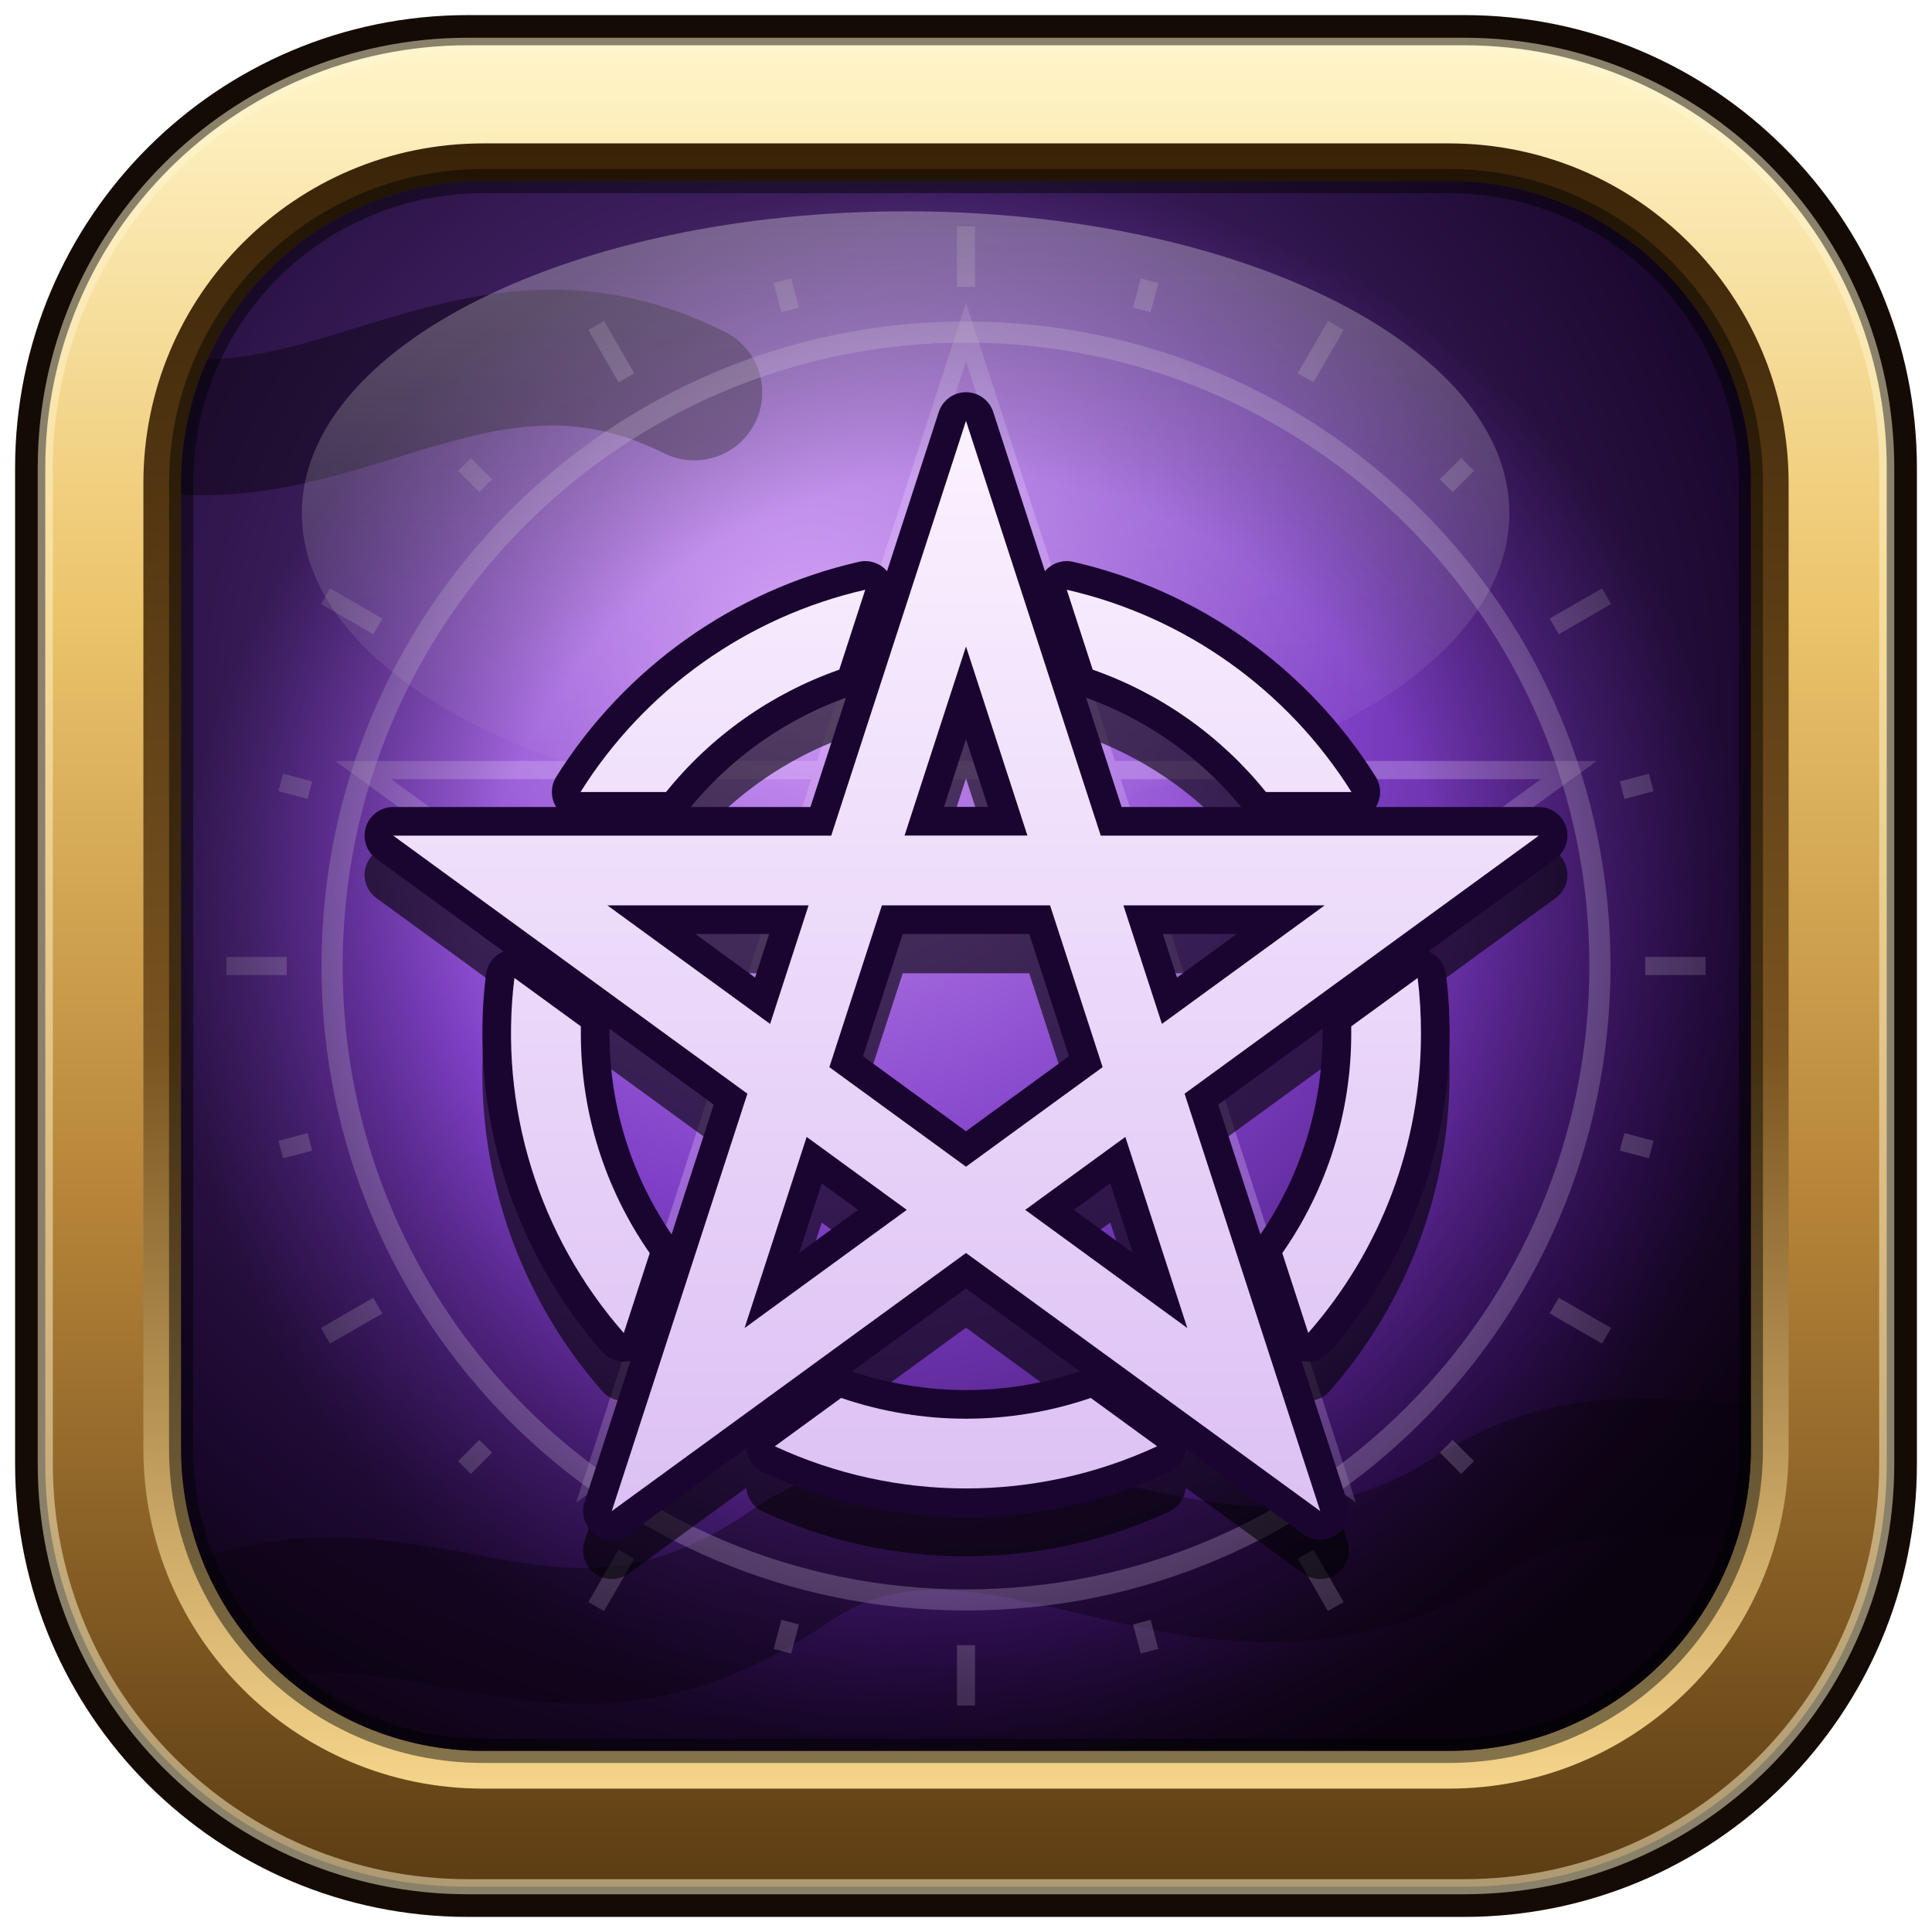
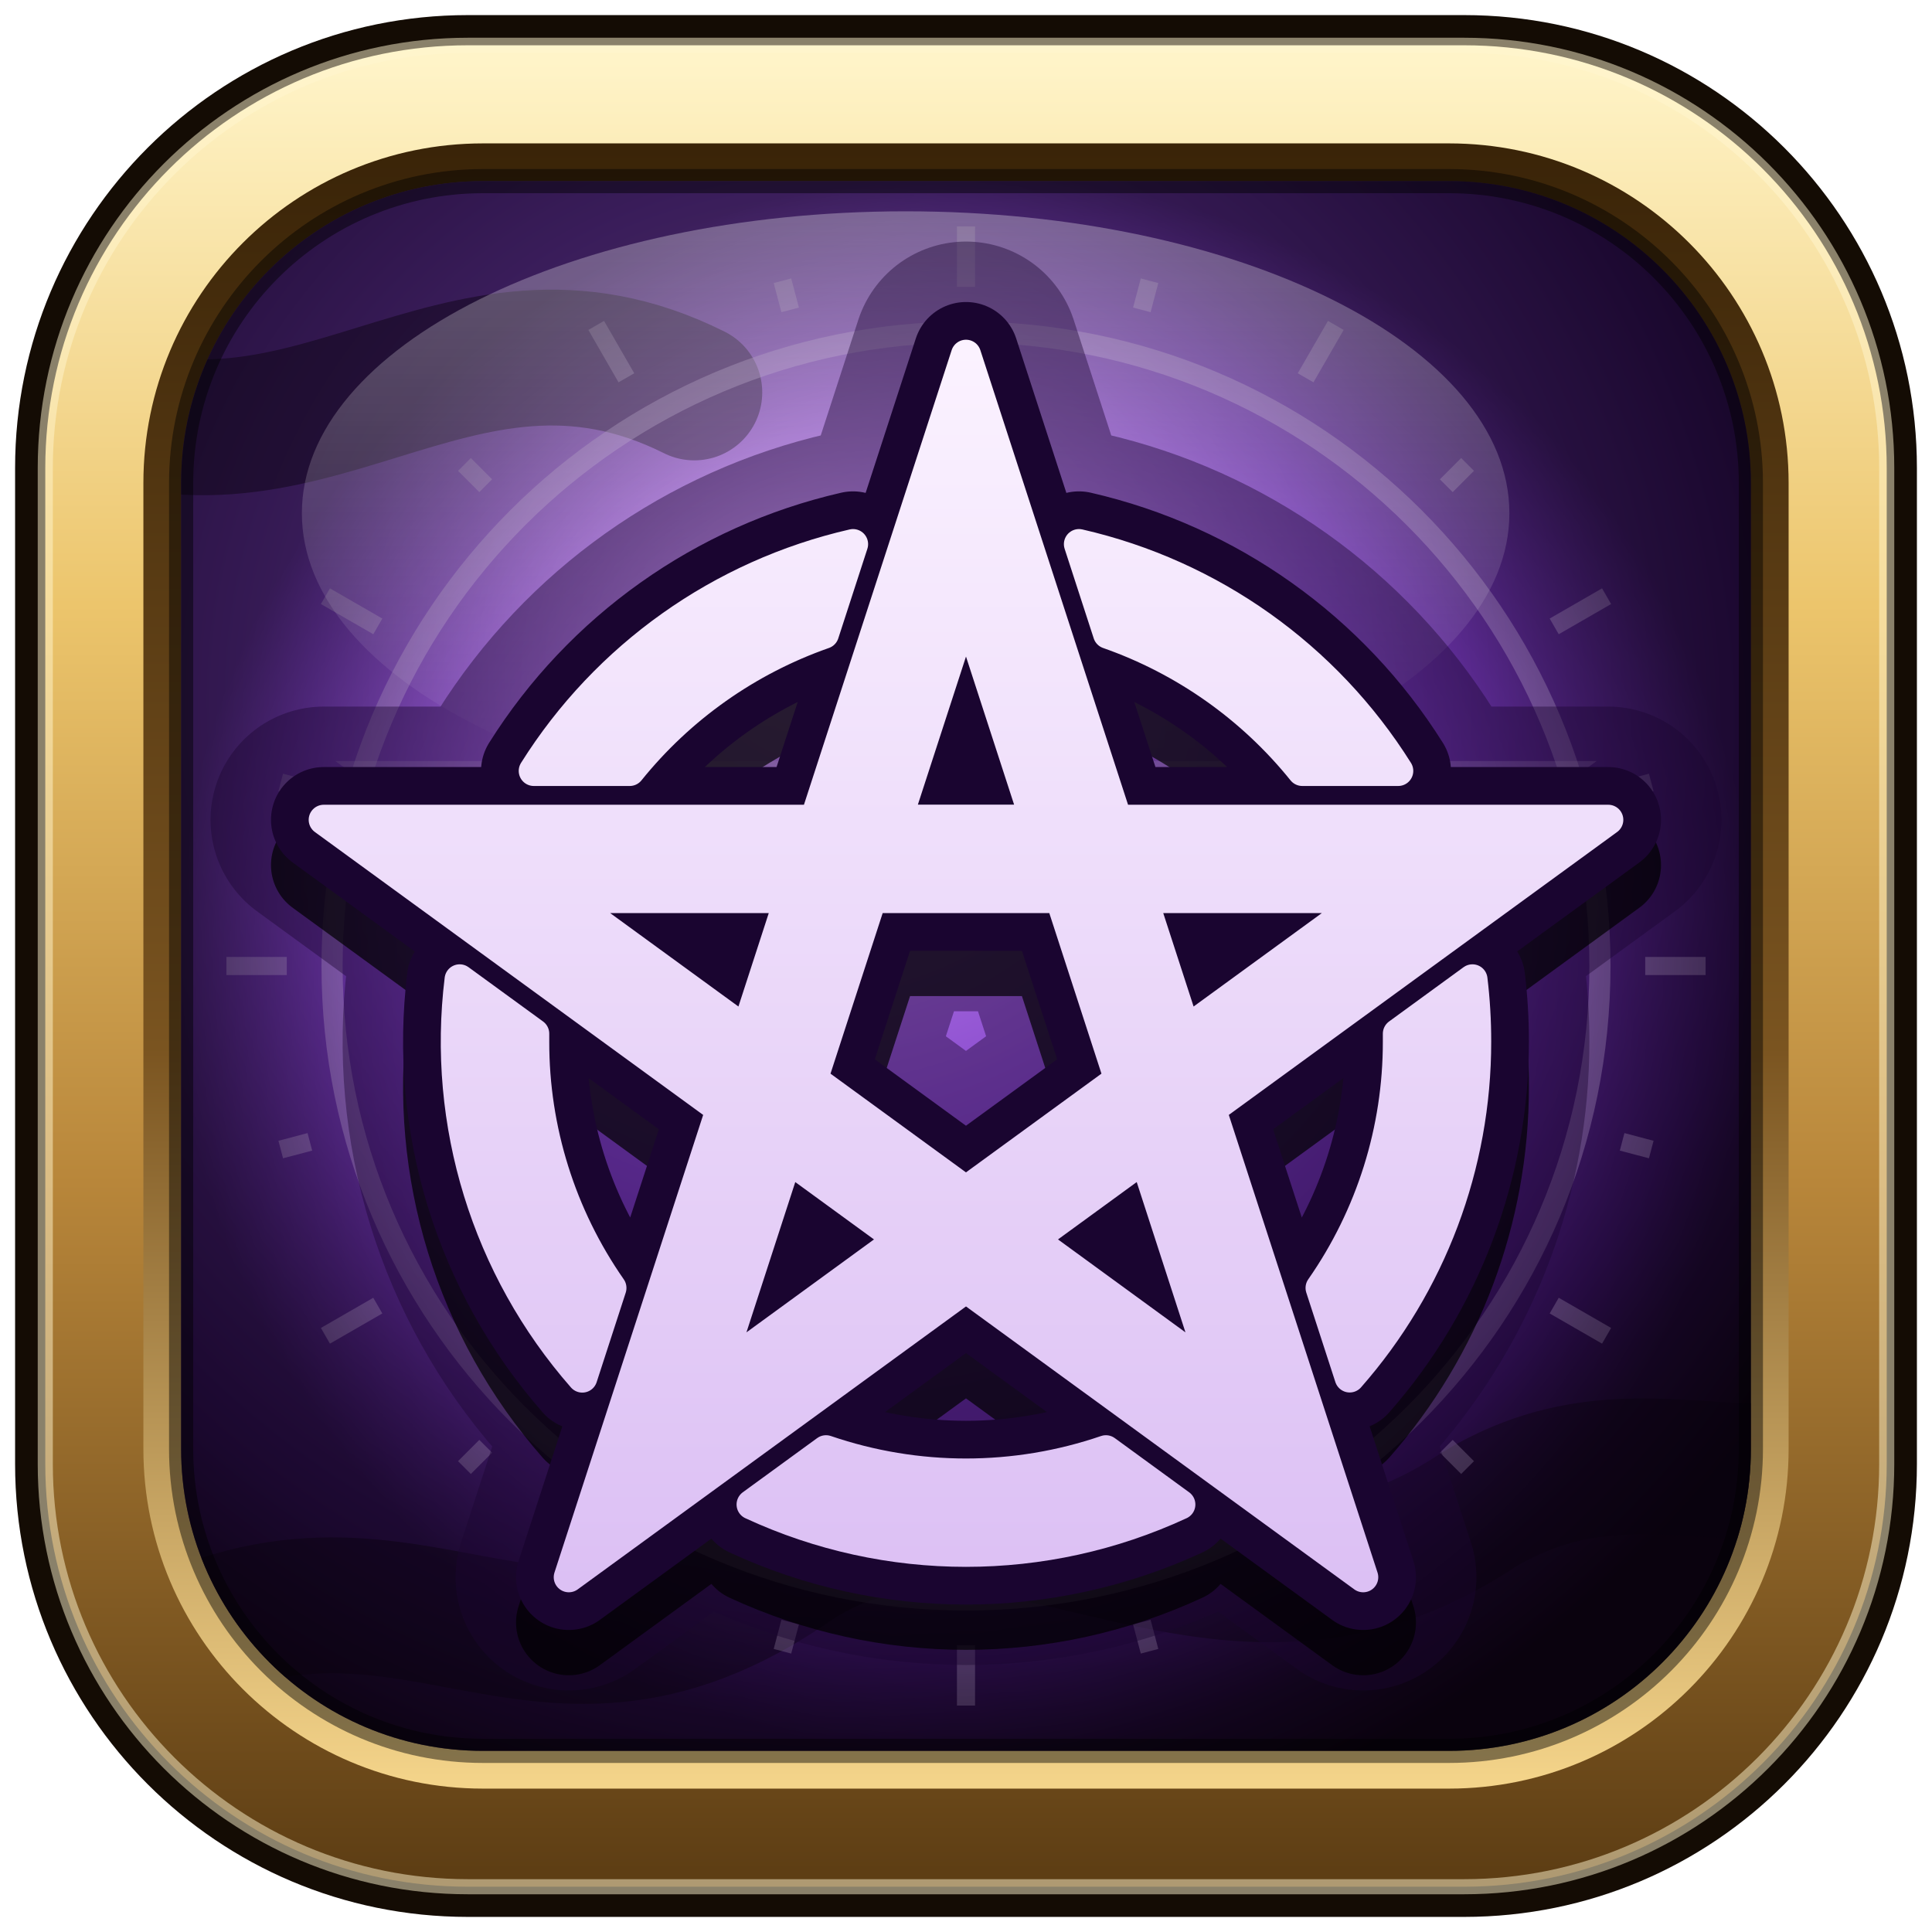
<svg xmlns="http://www.w3.org/2000/svg" viewBox="0 0 128 128" width="128" height="128">
  <defs>
    <linearGradient id="bezel" x1="0" y1="0" x2="0" y2="1">
      <stop offset="0" stop-color="#fff4c8" />
      <stop offset="0.3" stop-color="#ecc56c" />
      <stop offset="0.62" stop-color="#b8863a" />
      <stop offset="1" stop-color="#5e3e14" />
    </linearGradient>
    <linearGradient id="groove" x1="0" y1="0" x2="0" y2="1">
      <stop offset="0" stop-color="#3a2408" />
      <stop offset="0.55" stop-color="#7a5420" />
      <stop offset="1" stop-color="#f4d48a" />
    </linearGradient>
    <radialGradient id="enamel" cx="0.42" cy="0.36" r="0.72" fx="0.40" fy="0.30">
      <stop offset="0" stop-color="#cf98f6" />
      <stop offset="0.45" stop-color="#8040c8" />
      <stop offset="0.82" stop-color="#3c1268" />
      <stop offset="1" stop-color="#16041f" />
    </radialGradient>
    <radialGradient id="vig" cx="0.5" cy="0.5" r="0.5">
      <stop offset="0.62" stop-color="#000" stop-opacity="0" />
      <stop offset="1" stop-color="#000" stop-opacity="0.55" />
    </radialGradient>
    <linearGradient id="gloss" x1="0" y1="0" x2="0" y2="1">
      <stop offset="0" stop-color="#ffffff" stop-opacity="0.55" />
      <stop offset="1" stop-color="#ffffff" stop-opacity="0" />
    </linearGradient>
    <linearGradient id="glyph" x1="0" y1="0" x2="0" y2="1">
      <stop offset="0" stop-color="#fbf2ff" />
      <stop offset="1" stop-color="#dcc0f4" />
    </linearGradient>
    <linearGradient id="goo" x1="0" y1="0" x2="0" y2="1">
      <stop offset="0" stop-color="#b4f05a" />
      <stop offset="0.6" stop-color="#5cb82a" />
      <stop offset="1" stop-color="#2e7a14" />
    </linearGradient>
    <linearGradient id="flame" x1="0" y1="1" x2="0" y2="0">
      <stop offset="0" stop-color="#fff0a0" />
      <stop offset="0.35" stop-color="#ffa030" />
      <stop offset="0.8" stop-color="#ff5010" stop-opacity="0.6" />
      <stop offset="1" stop-color="#ff3000" stop-opacity="0" />
    </linearGradient>
    <linearGradient id="mist" x1="0" y1="0" x2="0" y2="1">
      <stop offset="0" stop-color="#000" stop-opacity="0" />
      <stop offset="0.5" stop-color="#000" stop-opacity="0.62" />
      <stop offset="1" stop-color="#000" stop-opacity="0" />
    </linearGradient>
    <radialGradient id="halo" cx="0.5" cy="0.5" r="0.5">
      <stop offset="0" stop-color="#ffffff" stop-opacity="0.45" />
      <stop offset="1" stop-color="#ffffff" stop-opacity="0" />
    </radialGradient>
    <linearGradient id="glint" x1="0" y1="0" x2="1" y2="0">
      <stop offset="0" stop-color="#ffffff" stop-opacity="0" />
      <stop offset="0.5" stop-color="#ffffff" stop-opacity="1" />
      <stop offset="1" stop-color="#ffffff" stop-opacity="0" />
    </linearGradient>
    <clipPath id="en">
      <path d="M32.00 12.00 H96.00 A20.00 20.00 0 0 1 116.00 32.00 V96.00 A20.00 20.00 0 0 1 96.00 116.00 H32.00 A20.00 20.00 0 0 1 12.00 96.00 V32.00 A20.00 20.00 0 0 1 32.00 12.00 Z" />
    </clipPath>
  </defs>
  <path d="M31.00 1.00 H97.00 A30.00 30.00 0 0 1 127.00 31.00 V97.00 A30.00 30.00 0 0 1 97.00 127.00 H31.00 A30.00 30.00 0 0 1 1.00 97.00 V31.00 A30.00 30.00 0 0 1 31.00 1.00 Z" fill="#140c04" />
  <path d="M31.00 3.00 H97.00 A28.00 28.00 0 0 1 125.00 31.00 V97.00 A28.00 28.00 0 0 1 97.00 125.00 H31.00 A28.00 28.00 0 0 1 3.00 97.00 V31.00 A28.00 28.00 0 0 1 31.00 3.00 Z" fill="url(#bezel)" />
  <path d="M31.00 3.00 H97.00 A28.00 28.00 0 0 1 125.00 31.00 V97.00 A28.00 28.00 0 0 1 97.00 125.00 H31.00 A28.00 28.00 0 0 1 3.00 97.00 V31.00 A28.00 28.00 0 0 1 31.00 3.00 Z" fill="none" stroke="#fff6d0" stroke-width="1" opacity="0.5" />
  <path d="M32.00 9.50 H96.00 A22.50 22.50 0 0 1 118.50 32.00 V96.00 A22.50 22.50 0 0 1 96.00 118.50 H32.00 A22.50 22.50 0 0 1 9.50 96.00 V32.00 A22.50 22.50 0 0 1 32.00 9.50 Z" fill="url(#groove)" />
  <path d="M32.00 12.00 H96.00 A20.00 20.00 0 0 1 116.00 32.00 V96.00 A20.00 20.00 0 0 1 96.00 116.00 H32.00 A20.00 20.00 0 0 1 12.00 96.00 V32.00 A20.00 20.00 0 0 1 32.00 12.00 Z" fill="url(#enamel)" />
  <g clip-path="url(#en)">
    <path d="M6 112 C26 98 34 116 52 104 C66 94 80 112 98 100 C108 94 116 100 124 96 M4 26 C20 34 30 18 46 26" fill="none" stroke="#14041e" stroke-width="9" stroke-linecap="round" opacity="0.45" />
    <circle cx="64" cy="64" r="42" fill="none" stroke="#e8ccff" stroke-width="1.4" opacity="0.35" />
    <path d="M64.00 22.00 L88.69 97.98 L24.06 51.02 L103.94 51.02 L39.31 97.98 Z" fill="none" stroke="#e8ccff" stroke-width="1.2" opacity="0.28" />
    <path d="M109.00 64.00 L113.00 64.00 M107.47 75.65 L109.40 76.16 M102.97 86.50 L106.44 88.50 M95.82 95.82 L97.23 97.23 M86.50 102.97 L88.50 106.44 M75.65 107.47 L76.16 109.40 M64.00 109.00 L64.00 113.00 M52.35 107.47 L51.84 109.40 M41.50 102.97 L39.50 106.44 M32.18 95.82 L30.77 97.23 M25.03 86.50 L21.56 88.50 M20.53 75.65 L18.60 76.16 M19.00 64.00 L15.00 64.00 M20.53 52.35 L18.60 51.84 M25.03 41.50 L21.56 39.50 M32.18 32.18 L30.77 30.77 M41.50 25.03 L39.50 21.56 M52.35 20.53 L51.84 18.60 M64.00 19.00 L64.00 15.00 M75.65 20.53 L76.16 18.60 M86.50 25.03 L88.50 21.56 M95.82 32.18 L97.23 30.77 M102.97 41.50 L106.44 39.50 M107.47 52.35 L109.40 51.84 " stroke="#e8ccff" stroke-width="1.2" opacity="0.35" />
    <path d="M32.00 12.00 H96.00 A20.00 20.00 0 0 1 116.00 32.00 V96.00 A20.00 20.00 0 0 1 96.00 116.00 H32.00 A20.00 20.00 0 0 1 12.00 96.00 V32.00 A20.00 20.00 0 0 1 32.00 12.00 Z" fill="url(#vig)" />
    <ellipse cx="60" cy="34" rx="40" ry="20" fill="url(#gloss)" opacity="0.55" />
  </g>
  <path d="M32.00 12.00 H96.00 A20.00 20.00 0 0 1 116.00 32.00 V96.00 A20.00 20.00 0 0 1 96.00 116.00 H32.00 A20.00 20.00 0 0 1 12.00 96.00 V32.00 A20.00 20.00 0 0 1 32.00 12.00 Z" fill="none" stroke="#000" stroke-width="1.6" opacity="0.45" />
-   <g transform="translate(0 2.6) translate(21.760 21.760) scale(0.165)" opacity="0.6">
-     <path d="M486 203.652H310.111L256 37.113l-54.111 166.539H26l142.22 103.623-54.462 167.612L256 371.24l142.242 103.646-54.473-167.612zm-85.995 28.008-65.335 47.596-15.46-47.596h80.795zM256 127.708l24.658 75.91H231.33zM111.995 231.66h80.795l-15.45 47.596zm55.097 169.713 24.932-76.743 40.194 29.29zm34.041-104.762 21.1-64.951h67.524l21.099 64.95-54.867 39.977zm143.731 104.762-65.082-47.454 40.194-29.29zm-37.983-264.359-10.424-32.092a183.269 183.269 0 0 1 114.322 81.21H376.43a155.293 155.293 0 0 0-69.55-49.118zM129 371.328l-10.413 32.049a182.425 182.425 0 0 1-43.918-142.581l26.684 19.435v2.847A153.804 153.804 0 0 0 129 371.284zm177.104 58.108 26.64 19.413a182.447 182.447 0 0 1-153.51 0l26.64-19.413a154.79 154.79 0 0 0 100.23 0zM135.569 186.133h-34.348a183.269 183.269 0 0 1 114.322-81.21l-10.424 32.091a155.293 155.293 0 0 0-69.55 49.119zm303.12 96.955a181.922 181.922 0 0 1-45.276 120.245L383 371.285a153.804 153.804 0 0 0 27.68-88.197v-2.846l26.683-19.446a183.685 183.685 0 0 1 1.325 22.292z" fill="#000" stroke="#000" stroke-width="23.0" stroke-linejoin="round" />
+   <g transform="translate(16.640 16.640) scale(0.185)" opacity="0.42">
+     <path d="M486 203.652H310.111L256 37.113l-54.111 166.539H26l142.22 103.623-54.462 167.612L256 371.24l142.242 103.646-54.473-167.612zm-85.995 28.008-65.335 47.596-15.46-47.596h80.795zM256 127.708l24.658 75.91H231.33zM111.995 231.66h80.795l-15.45 47.596zm55.097 169.713 24.932-76.743 40.194 29.29zm34.041-104.762 21.1-64.951h67.524l21.099 64.95-54.867 39.977zm143.731 104.762-65.082-47.454 40.194-29.29zm-37.983-264.359-10.424-32.092a183.269 183.269 0 0 1 114.322 81.21H376.43a155.293 155.293 0 0 0-69.55-49.118zM129 371.328l-10.413 32.049a182.425 182.425 0 0 1-43.918-142.581l26.684 19.435v2.847A153.804 153.804 0 0 0 129 371.284zm177.104 58.108 26.64 19.413a182.447 182.447 0 0 1-153.51 0l26.64-19.413a154.79 154.79 0 0 0 100.23 0zM135.569 186.133h-34.348a183.269 183.269 0 0 1 114.322-81.21l-10.424 32.091a155.293 155.293 0 0 0-69.55 49.119zm303.12 96.955a181.922 181.922 0 0 1-45.276 120.245L383 371.285a153.804 153.804 0 0 0 27.68-88.197v-2.846l26.683-19.446a183.685 183.685 0 0 1 1.325 22.292z" fill="#1a0530" stroke="#1a0530" stroke-width="81.1" stroke-linejoin="round" />
  </g>
-   <g transform="translate(21.760 21.760) scale(0.165)">
-     <path d="M486 203.652H310.111L256 37.113l-54.111 166.539H26l142.22 103.623-54.462 167.612L256 371.24l142.242 103.646-54.473-167.612zm-85.995 28.008-65.335 47.596-15.46-47.596h80.795zM256 127.708l24.658 75.91H231.33zM111.995 231.66h80.795l-15.45 47.596zm55.097 169.713 24.932-76.743 40.194 29.29zm34.041-104.762 21.1-64.951h67.524l21.099 64.95-54.867 39.977zm143.731 104.762-65.082-47.454 40.194-29.29zm-37.983-264.359-10.424-32.092a183.269 183.269 0 0 1 114.322 81.21H376.43a155.293 155.293 0 0 0-69.55-49.118zM129 371.328l-10.413 32.049a182.425 182.425 0 0 1-43.918-142.581l26.684 19.435v2.847A153.804 153.804 0 0 0 129 371.284zm177.104 58.108 26.64 19.413a182.447 182.447 0 0 1-153.51 0l26.64-19.413a154.79 154.79 0 0 0 100.23 0zM135.569 186.133h-34.348a183.269 183.269 0 0 1 114.322-81.21l-10.424 32.091a155.293 155.293 0 0 0-69.55 49.119zm303.12 96.955a181.922 181.922 0 0 1-45.276 120.245L383 371.285a153.804 153.804 0 0 0 27.68-88.197v-2.846l26.683-19.446a183.685 183.685 0 0 1 1.325 22.292z" fill="#1a0530" stroke="#1a0530" stroke-width="23.0" stroke-linejoin="round" />
+   <g transform="translate(0 3.0) translate(16.640 16.640) scale(0.185)" opacity="0.7">
+     <path d="M486 203.652H310.111L256 37.113l-54.111 166.539H26l142.22 103.623-54.462 167.612L256 371.24l142.242 103.646-54.473-167.612zm-85.995 28.008-65.335 47.596-15.46-47.596h80.795zM256 127.708l24.658 75.91H231.33zM111.995 231.66h80.795l-15.45 47.596zm55.097 169.713 24.932-76.743 40.194 29.29zm34.041-104.762 21.1-64.951h67.524l21.099 64.95-54.867 39.977zm143.731 104.762-65.082-47.454 40.194-29.29zm-37.983-264.359-10.424-32.092a183.269 183.269 0 0 1 114.322 81.21H376.43a155.293 155.293 0 0 0-69.55-49.118zM129 371.328l-10.413 32.049a182.425 182.425 0 0 1-43.918-142.581l26.684 19.435v2.847A153.804 153.804 0 0 0 129 371.284zm177.104 58.108 26.64 19.413a182.447 182.447 0 0 1-153.51 0l26.64-19.413a154.79 154.79 0 0 0 100.23 0zM135.569 186.133h-34.348a183.269 183.269 0 0 1 114.322-81.21l-10.424 32.091a155.293 155.293 0 0 0-69.55 49.119zm303.12 96.955a181.922 181.922 0 0 1-45.276 120.245L383 371.285a153.804 153.804 0 0 0 27.68-88.197v-2.846l26.683-19.446a183.685 183.685 0 0 1 1.325 22.292z" fill="#000" stroke="#000" stroke-width="37.8" stroke-linejoin="round" />
  </g>
-   <g transform="translate(21.760 21.760) scale(0.165)">
-     <path d="M486 203.652H310.111L256 37.113l-54.111 166.539H26l142.22 103.623-54.462 167.612L256 371.24l142.242 103.646-54.473-167.612zm-85.995 28.008-65.335 47.596-15.46-47.596h80.795zM256 127.708l24.658 75.91H231.33zM111.995 231.66h80.795l-15.45 47.596zm55.097 169.713 24.932-76.743 40.194 29.29zm34.041-104.762 21.1-64.951h67.524l21.099 64.95-54.867 39.977zm143.731 104.762-65.082-47.454 40.194-29.29zm-37.983-264.359-10.424-32.092a183.269 183.269 0 0 1 114.322 81.21H376.43a155.293 155.293 0 0 0-69.55-49.118zM129 371.328l-10.413 32.049a182.425 182.425 0 0 1-43.918-142.581l26.684 19.435v2.847A153.804 153.804 0 0 0 129 371.284zm177.104 58.108 26.64 19.413a182.447 182.447 0 0 1-153.51 0l26.64-19.413a154.79 154.79 0 0 0 100.23 0zM135.569 186.133h-34.348a183.269 183.269 0 0 1 114.322-81.21l-10.424 32.091a155.293 155.293 0 0 0-69.55 49.119zm303.12 96.955a181.922 181.922 0 0 1-45.276 120.245L383 371.285a153.804 153.804 0 0 0 27.68-88.197v-2.846l26.683-19.446a183.685 183.685 0 0 1 1.325 22.292z" fill="url(#glyph)" />
+   <g transform="translate(16.640 16.640) scale(0.185)">
+     <path d="M486 203.652H310.111L256 37.113l-54.111 166.539H26l142.22 103.623-54.462 167.612L256 371.24l142.242 103.646-54.473-167.612zm-85.995 28.008-65.335 47.596-15.46-47.596h80.795zM256 127.708l24.658 75.91H231.33zM111.995 231.66h80.795l-15.45 47.596zm55.097 169.713 24.932-76.743 40.194 29.29zm34.041-104.762 21.1-64.951h67.524l21.099 64.95-54.867 39.977zm143.731 104.762-65.082-47.454 40.194-29.29zm-37.983-264.359-10.424-32.092a183.269 183.269 0 0 1 114.322 81.21H376.43a155.293 155.293 0 0 0-69.55-49.118zM129 371.328l-10.413 32.049a182.425 182.425 0 0 1-43.918-142.581l26.684 19.435v2.847A153.804 153.804 0 0 0 129 371.284zm177.104 58.108 26.64 19.413a182.447 182.447 0 0 1-153.51 0l26.64-19.413a154.79 154.79 0 0 0 100.23 0zM135.569 186.133h-34.348a183.269 183.269 0 0 1 114.322-81.21l-10.424 32.091a155.293 155.293 0 0 0-69.55 49.119zm303.12 96.955a181.922 181.922 0 0 1-45.276 120.245L383 371.285a153.804 153.804 0 0 0 27.68-88.197v-2.846l26.683-19.446a183.685 183.685 0 0 1 1.325 22.292z" fill="#1a0530" stroke="#1a0530" stroke-width="37.8" stroke-linejoin="round" />
+   </g>
+   <g transform="translate(16.640 16.640) scale(0.185)">
+     <path d="M486 203.652H310.111L256 37.113l-54.111 166.539H26l142.22 103.623-54.462 167.612L256 371.24l142.242 103.646-54.473-167.612zm-85.995 28.008-65.335 47.596-15.46-47.596h80.795zM256 127.708l24.658 75.91H231.33zM111.995 231.66h80.795l-15.45 47.596zm55.097 169.713 24.932-76.743 40.194 29.29zm34.041-104.762 21.1-64.951h67.524l21.099 64.95-54.867 39.977zm143.731 104.762-65.082-47.454 40.194-29.29zm-37.983-264.359-10.424-32.092a183.269 183.269 0 0 1 114.322 81.21H376.43a155.293 155.293 0 0 0-69.55-49.118zM129 371.328l-10.413 32.049a182.425 182.425 0 0 1-43.918-142.581l26.684 19.435v2.847A153.804 153.804 0 0 0 129 371.284zm177.104 58.108 26.64 19.413a182.447 182.447 0 0 1-153.51 0l26.64-19.413a154.79 154.79 0 0 0 100.23 0zM135.569 186.133h-34.348a183.269 183.269 0 0 1 114.322-81.21l-10.424 32.091a155.293 155.293 0 0 0-69.55 49.119zm303.12 96.955a181.922 181.922 0 0 1-45.276 120.245L383 371.285a153.804 153.804 0 0 0 27.68-88.197v-2.846l26.683-19.446a183.685 183.685 0 0 1 1.325 22.292z" fill="url(#glyph)" stroke="url(#glyph)" stroke-width="10.8" stroke-linejoin="round" />
  </g>
</svg>
